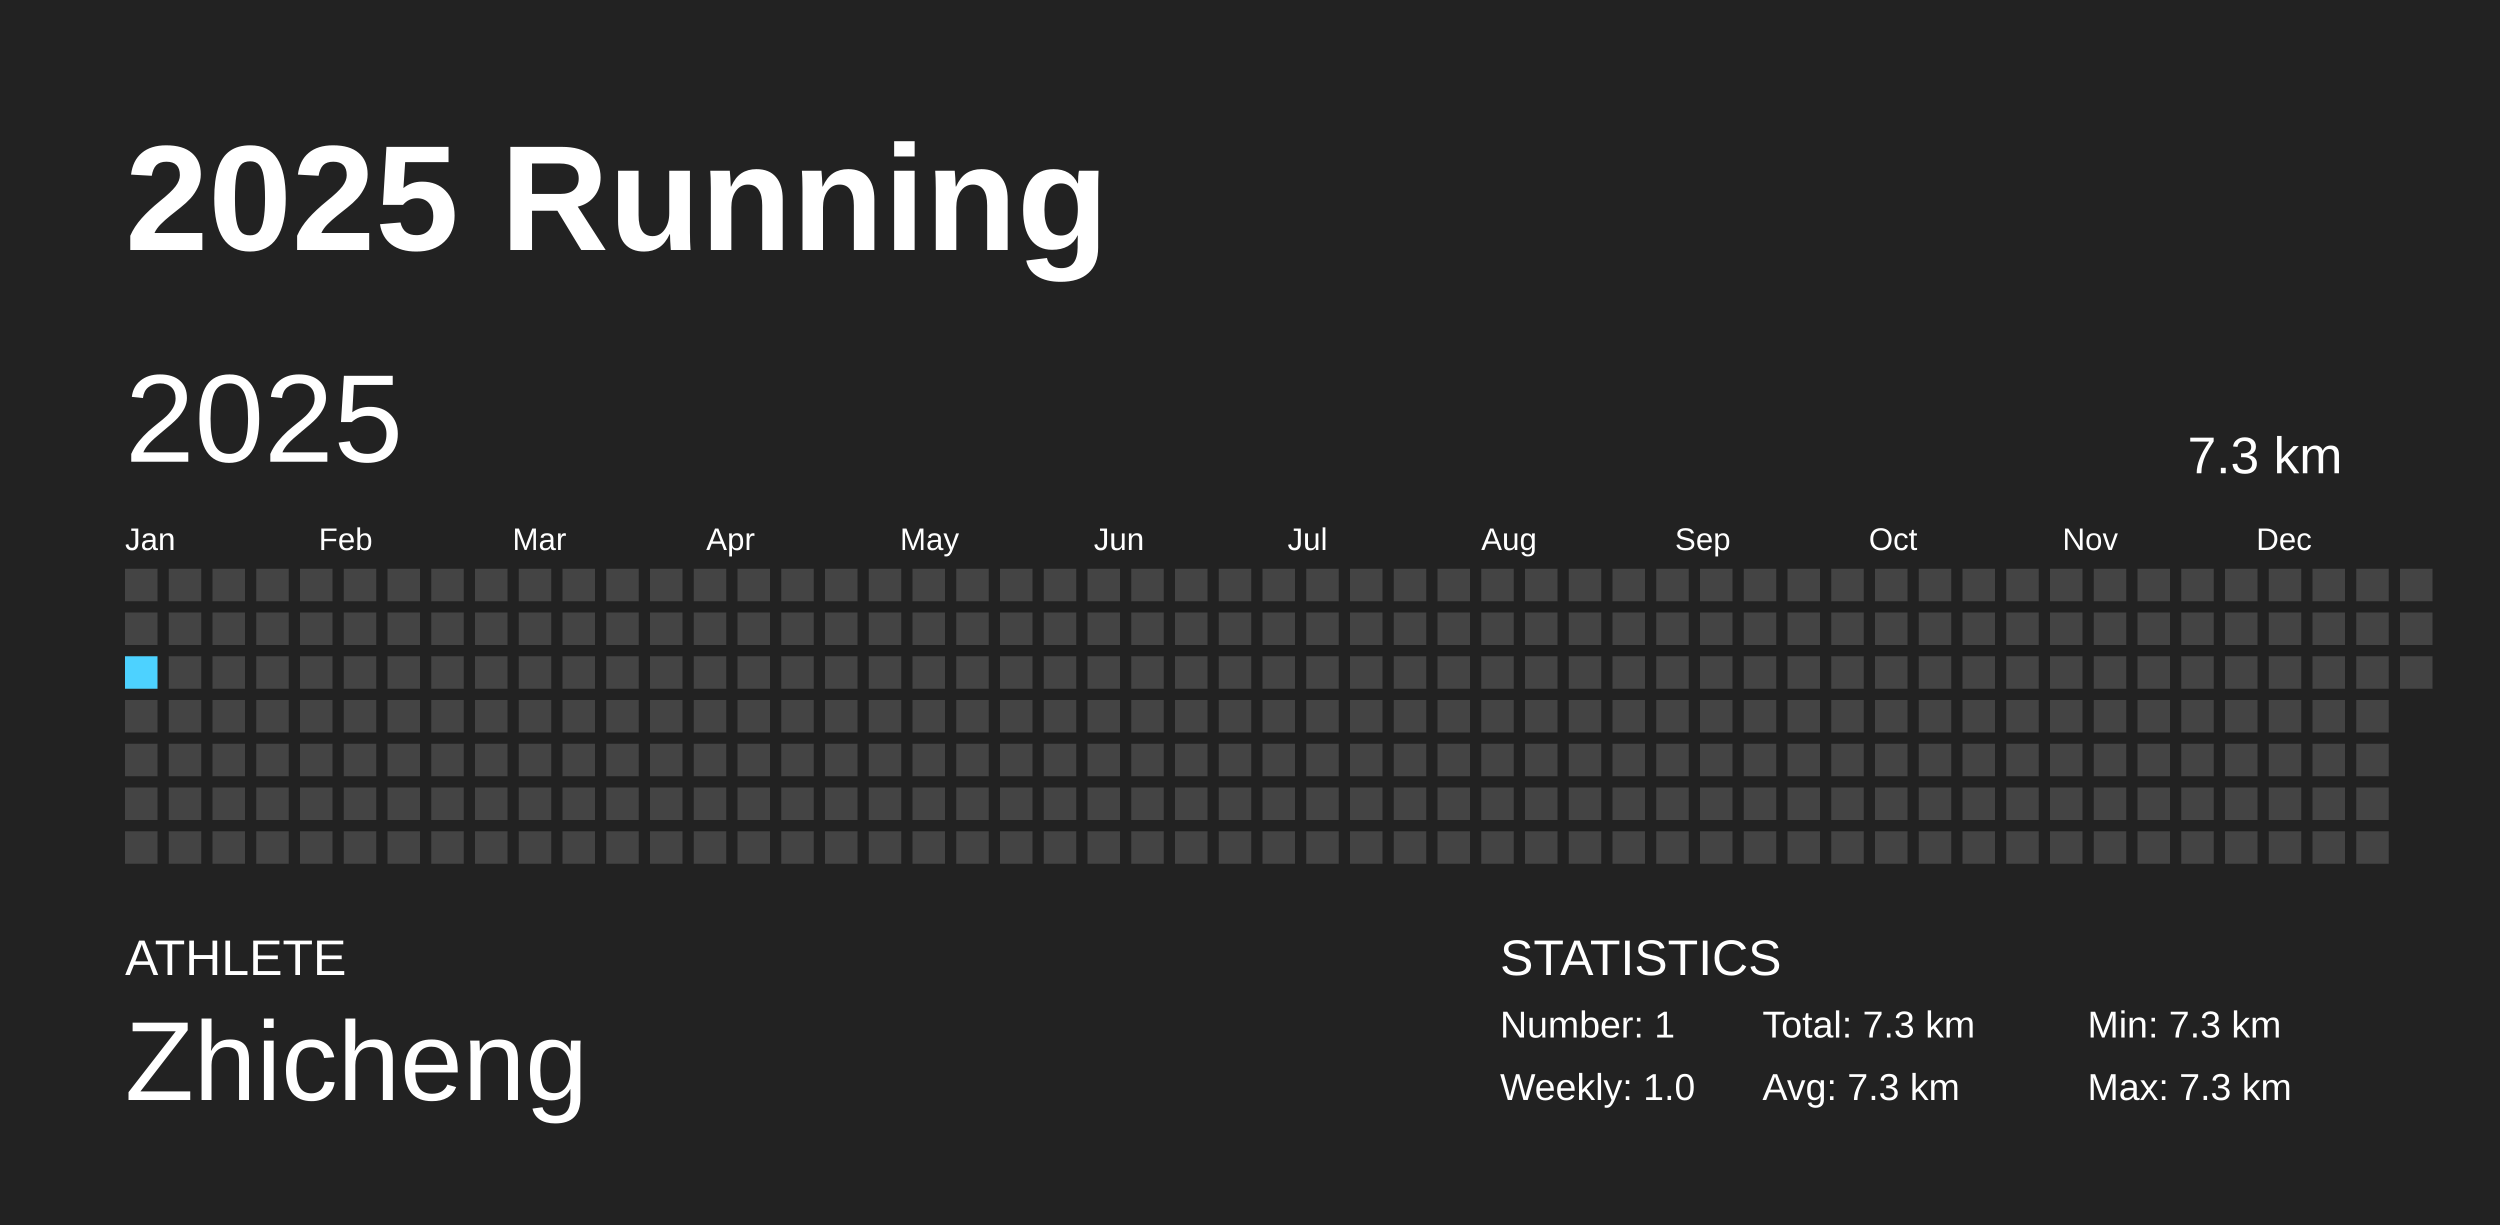
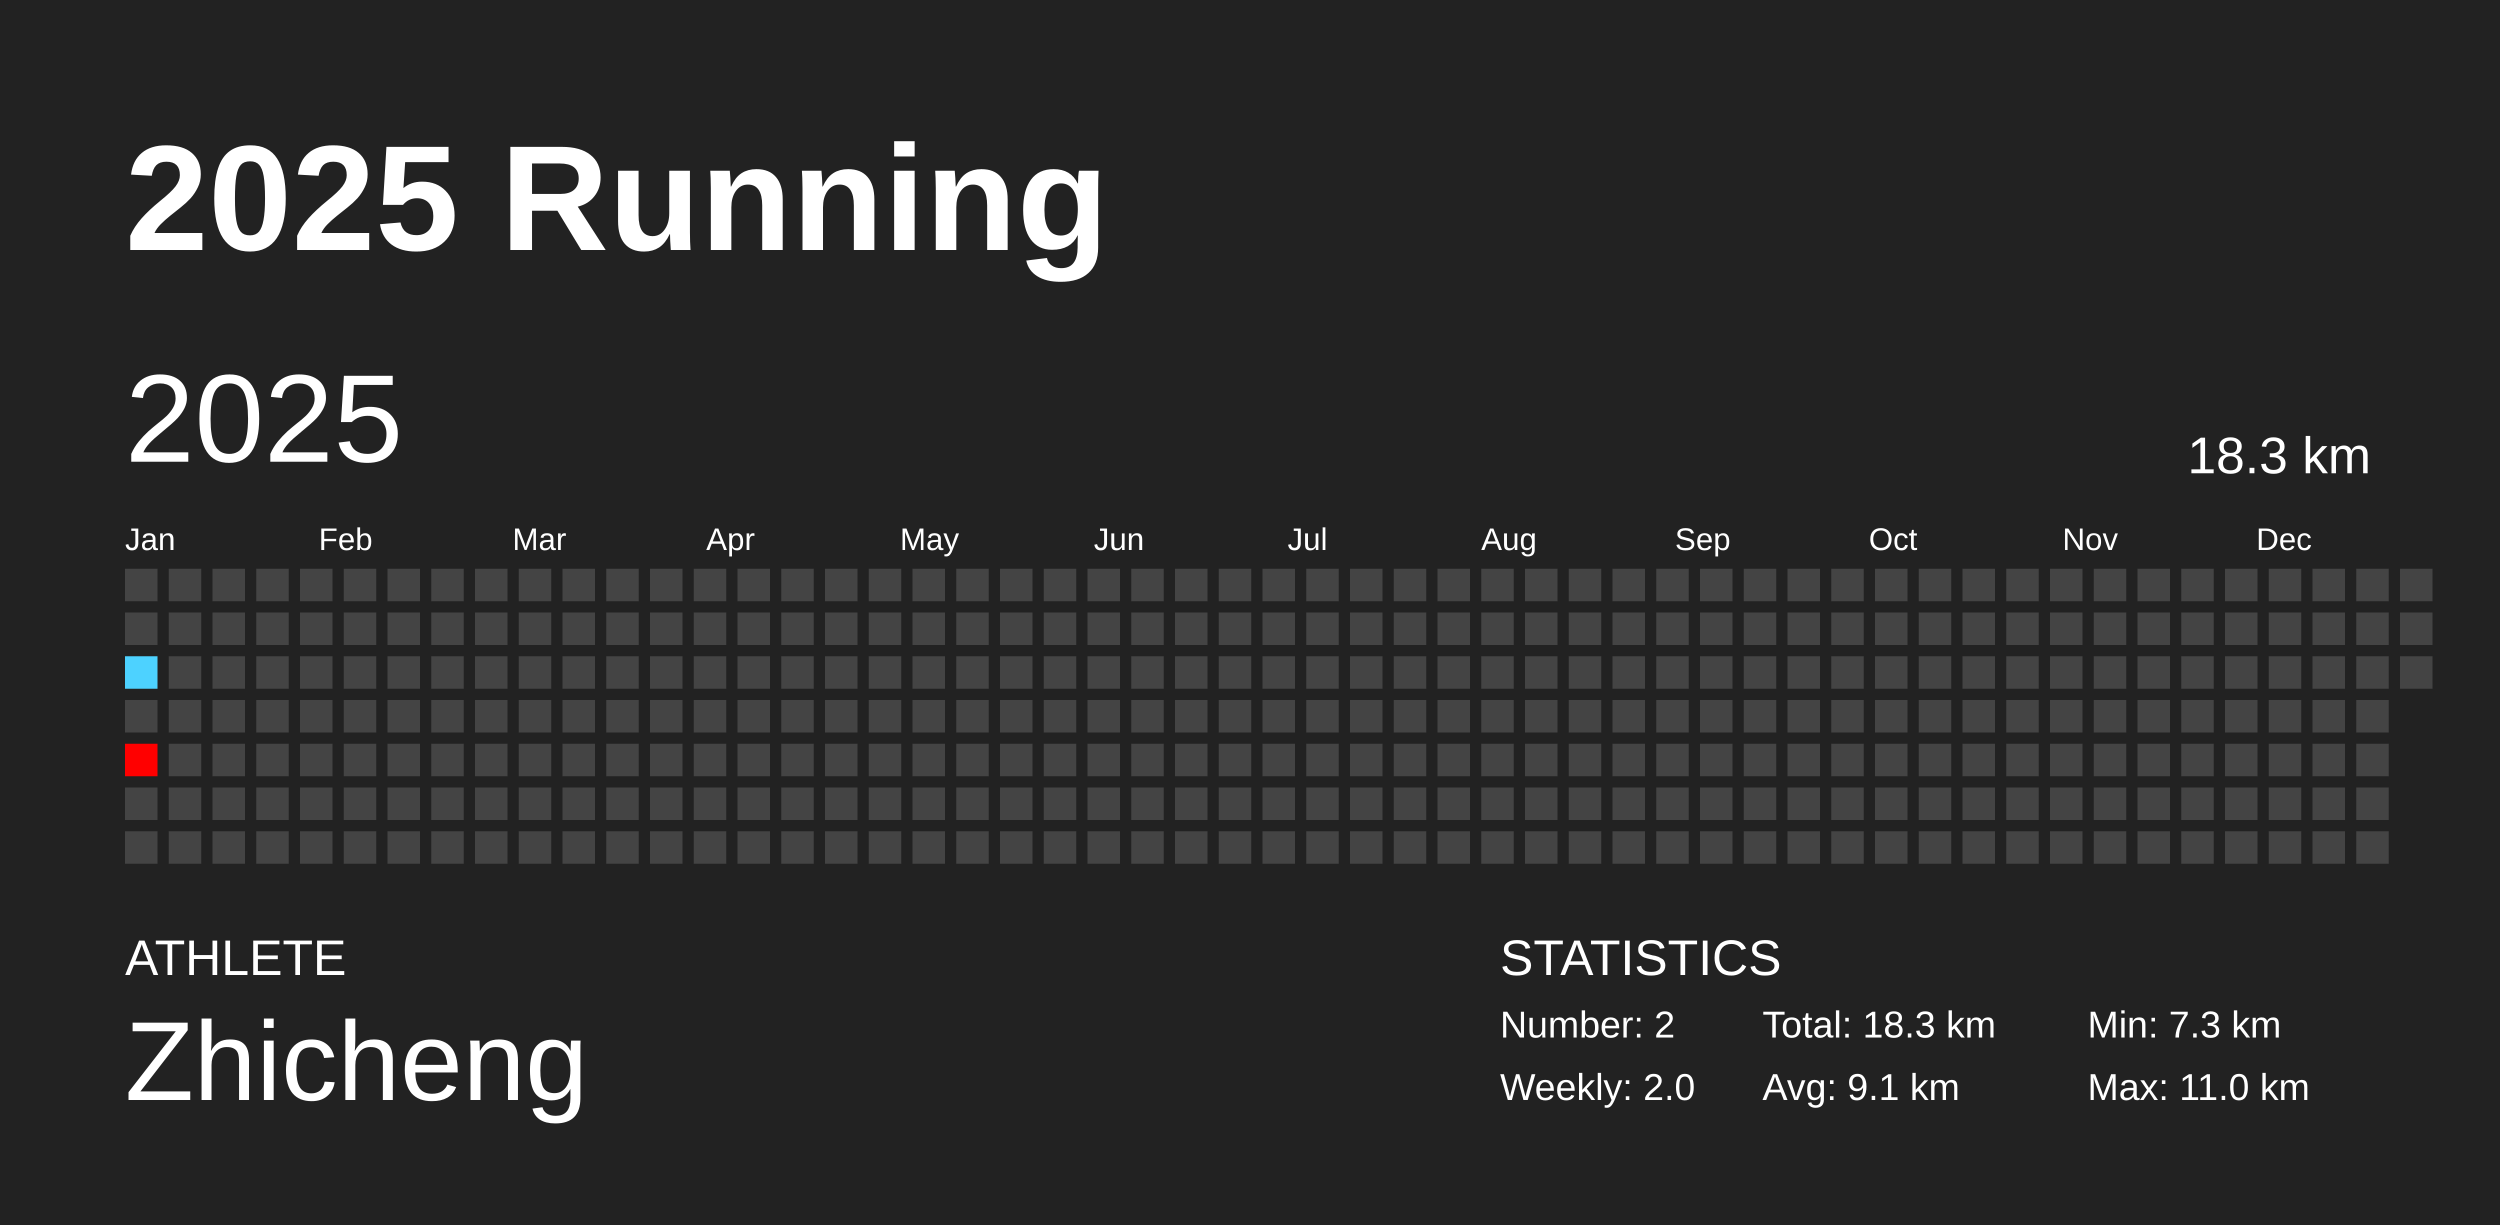
<svg xmlns="http://www.w3.org/2000/svg" baseProfile="full" height="98mm" version="1.1" viewBox="0,0,200,98" width="200mm">
  <defs />
  <rect fill="#222222" height="98" width="200" x="0" y="0" />
  <text fill="#FFFFFF" style="font-size:12px; font-family:Arial; font-weight:bold;" x="10" y="20">2025 Running</text>
  <text fill="#FFFFFF" style="font-size:4px; font-family:Arial" x="10" y="78">ATHLETE</text>
  <text fill="#FFFFFF" style="font-size:9px; font-family:Arial" x="10" y="88">Zhicheng</text>
  <text fill="#FFFFFF" style="font-size:4px; font-family:Arial" x="120" y="78">STATISTICS</text>
-   <text fill="#FFFFFF" style="font-size:3px; font-family:Arial" x="120" y="83">Number: 1</text>
-   <text fill="#FFFFFF" style="font-size:3px; font-family:Arial" x="120" y="88">Weekly: 1.0</text>
-   <text fill="#FFFFFF" style="font-size:3px; font-family:Arial" x="141" y="83">Total: 7.3 km</text>
-   <text fill="#FFFFFF" style="font-size:3px; font-family:Arial" x="141" y="88">Avg: 7.3 km</text>
+   <text fill="#FFFFFF" style="font-size:3px; font-family:Arial" x="120" y="83">Number: 2</text>
+   <text fill="#FFFFFF" style="font-size:3px; font-family:Arial" x="120" y="88">Weekly: 2.0</text>
+   <text fill="#FFFFFF" style="font-size:3px; font-family:Arial" x="141" y="83">Total: 18.3 km</text>
+   <text fill="#FFFFFF" style="font-size:3px; font-family:Arial" x="141" y="88">Avg: 9.1 km</text>
  <text fill="#FFFFFF" style="font-size:3px; font-family:Arial" x="167" y="83">Min: 7.3 km</text>
-   <text fill="#FFFFFF" style="font-size:3px; font-family:Arial" x="167" y="88">Max: 7.3 km</text>
+   <text fill="#FFFFFF" style="font-size:3px; font-family:Arial" x="167" y="88">Max: 11.0 km</text>
  <text dominant-baseline="hanging" fill="#FFFFFF" style="font-size:10.0px; font-family:Arial;" x="10" y="30">2025</text>
-   <text dominant-baseline="hanging" fill="#FFFFFF" style="font-size:4.125px; font-family:Arial;" x="175" y="35">7.3 km</text>
+   <text dominant-baseline="hanging" fill="#FFFFFF" style="font-size:4.125px; font-family:Arial;" x="175" y="35">18.3 km</text>
  <text fill="#FFFFFF" style="font-size:2.5px; font-family:Arial" x="10.0" y="44">Jan</text>
  <text fill="#FFFFFF" style="font-size:2.5px; font-family:Arial" x="25.5" y="44">Feb</text>
  <text fill="#FFFFFF" style="font-size:2.5px; font-family:Arial" x="41.0" y="44">Mar</text>
  <text fill="#FFFFFF" style="font-size:2.5px; font-family:Arial" x="56.5" y="44">Apr</text>
  <text fill="#FFFFFF" style="font-size:2.5px; font-family:Arial" x="72.0" y="44">May</text>
  <text fill="#FFFFFF" style="font-size:2.5px; font-family:Arial" x="87.5" y="44">Jun</text>
  <text fill="#FFFFFF" style="font-size:2.5px; font-family:Arial" x="103.0" y="44">Jul</text>
  <text fill="#FFFFFF" style="font-size:2.5px; font-family:Arial" x="118.5" y="44">Aug</text>
  <text fill="#FFFFFF" style="font-size:2.5px; font-family:Arial" x="134.0" y="44">Sep</text>
  <text fill="#FFFFFF" style="font-size:2.5px; font-family:Arial" x="149.5" y="44">Oct</text>
  <text fill="#FFFFFF" style="font-size:2.5px; font-family:Arial" x="165.0" y="44">Nov</text>
  <text fill="#FFFFFF" style="font-size:2.5px; font-family:Arial" x="180.5" y="44">Dec</text>
  <rect fill="#444444" height="2.6" width="2.6" x="10.0" y="45.5" />
  <rect fill="#444444" height="2.6" width="2.6" x="10.0" y="49.0" />
-   <rect fill="#4DD2FF" height="2.6" width="2.6" x="10.0" y="52.5" />
+   <rect fill="#4dd2ff" height="2.6" width="2.6" x="10.0" y="52.5" />
  <rect fill="#444444" height="2.6" width="2.6" x="10.0" y="56.0" />
-   <rect fill="#444444" height="2.6" width="2.6" x="10.0" y="59.5" />
+   <rect fill="#ff0000" height="2.6" width="2.6" x="10.0" y="59.5" />
  <rect fill="#444444" height="2.6" width="2.6" x="10.0" y="63.0" />
  <rect fill="#444444" height="2.6" width="2.6" x="10.0" y="66.5" />
  <rect fill="#444444" height="2.6" width="2.6" x="13.5" y="45.5" />
  <rect fill="#444444" height="2.6" width="2.6" x="13.5" y="49.0" />
  <rect fill="#444444" height="2.6" width="2.6" x="13.5" y="52.5" />
  <rect fill="#444444" height="2.6" width="2.6" x="13.5" y="56.0" />
  <rect fill="#444444" height="2.6" width="2.6" x="13.5" y="59.5" />
  <rect fill="#444444" height="2.6" width="2.6" x="13.5" y="63.0" />
  <rect fill="#444444" height="2.6" width="2.6" x="13.5" y="66.5" />
  <rect fill="#444444" height="2.6" width="2.6" x="17.0" y="45.5" />
  <rect fill="#444444" height="2.6" width="2.6" x="17.0" y="49.0" />
  <rect fill="#444444" height="2.6" width="2.6" x="17.0" y="52.5" />
  <rect fill="#444444" height="2.6" width="2.6" x="17.0" y="56.0" />
  <rect fill="#444444" height="2.6" width="2.6" x="17.0" y="59.5" />
  <rect fill="#444444" height="2.6" width="2.6" x="17.0" y="63.0" />
  <rect fill="#444444" height="2.6" width="2.6" x="17.0" y="66.5" />
  <rect fill="#444444" height="2.6" width="2.6" x="20.5" y="45.5" />
  <rect fill="#444444" height="2.6" width="2.6" x="20.5" y="49.0" />
  <rect fill="#444444" height="2.6" width="2.6" x="20.5" y="52.5" />
  <rect fill="#444444" height="2.6" width="2.6" x="20.5" y="56.0" />
  <rect fill="#444444" height="2.6" width="2.6" x="20.5" y="59.5" />
  <rect fill="#444444" height="2.6" width="2.6" x="20.5" y="63.0" />
  <rect fill="#444444" height="2.6" width="2.6" x="20.5" y="66.5" />
  <rect fill="#444444" height="2.6" width="2.6" x="24.0" y="45.5" />
  <rect fill="#444444" height="2.6" width="2.6" x="24.0" y="49.0" />
  <rect fill="#444444" height="2.6" width="2.6" x="24.0" y="52.5" />
  <rect fill="#444444" height="2.6" width="2.6" x="24.0" y="56.0" />
  <rect fill="#444444" height="2.6" width="2.6" x="24.0" y="59.5" />
  <rect fill="#444444" height="2.6" width="2.6" x="24.0" y="63.0" />
  <rect fill="#444444" height="2.6" width="2.6" x="24.0" y="66.5" />
  <rect fill="#444444" height="2.6" width="2.6" x="27.5" y="45.5" />
  <rect fill="#444444" height="2.6" width="2.6" x="27.5" y="49.0" />
  <rect fill="#444444" height="2.6" width="2.6" x="27.5" y="52.5" />
  <rect fill="#444444" height="2.6" width="2.6" x="27.5" y="56.0" />
  <rect fill="#444444" height="2.6" width="2.6" x="27.5" y="59.5" />
  <rect fill="#444444" height="2.6" width="2.6" x="27.5" y="63.0" />
  <rect fill="#444444" height="2.6" width="2.6" x="27.5" y="66.5" />
  <rect fill="#444444" height="2.6" width="2.6" x="31.0" y="45.5" />
  <rect fill="#444444" height="2.6" width="2.6" x="31.0" y="49.0" />
  <rect fill="#444444" height="2.6" width="2.6" x="31.0" y="52.5" />
  <rect fill="#444444" height="2.6" width="2.6" x="31.0" y="56.0" />
  <rect fill="#444444" height="2.6" width="2.6" x="31.0" y="59.5" />
  <rect fill="#444444" height="2.6" width="2.6" x="31.0" y="63.0" />
  <rect fill="#444444" height="2.6" width="2.6" x="31.0" y="66.5" />
  <rect fill="#444444" height="2.6" width="2.6" x="34.5" y="45.5" />
  <rect fill="#444444" height="2.6" width="2.6" x="34.5" y="49.0" />
  <rect fill="#444444" height="2.6" width="2.6" x="34.5" y="52.5" />
  <rect fill="#444444" height="2.6" width="2.6" x="34.5" y="56.0" />
  <rect fill="#444444" height="2.6" width="2.6" x="34.5" y="59.5" />
  <rect fill="#444444" height="2.6" width="2.6" x="34.5" y="63.0" />
  <rect fill="#444444" height="2.6" width="2.6" x="34.5" y="66.5" />
  <rect fill="#444444" height="2.6" width="2.6" x="38.0" y="45.5" />
  <rect fill="#444444" height="2.6" width="2.6" x="38.0" y="49.0" />
  <rect fill="#444444" height="2.6" width="2.6" x="38.0" y="52.5" />
  <rect fill="#444444" height="2.6" width="2.6" x="38.0" y="56.0" />
  <rect fill="#444444" height="2.6" width="2.6" x="38.0" y="59.5" />
  <rect fill="#444444" height="2.6" width="2.6" x="38.0" y="63.0" />
  <rect fill="#444444" height="2.6" width="2.6" x="38.0" y="66.5" />
  <rect fill="#444444" height="2.6" width="2.6" x="41.5" y="45.5" />
  <rect fill="#444444" height="2.6" width="2.6" x="41.5" y="49.0" />
  <rect fill="#444444" height="2.6" width="2.6" x="41.5" y="52.5" />
  <rect fill="#444444" height="2.6" width="2.6" x="41.5" y="56.0" />
  <rect fill="#444444" height="2.6" width="2.6" x="41.5" y="59.5" />
  <rect fill="#444444" height="2.6" width="2.6" x="41.5" y="63.0" />
  <rect fill="#444444" height="2.6" width="2.6" x="41.5" y="66.5" />
  <rect fill="#444444" height="2.6" width="2.6" x="45.0" y="45.5" />
  <rect fill="#444444" height="2.6" width="2.6" x="45.0" y="49.0" />
  <rect fill="#444444" height="2.6" width="2.6" x="45.0" y="52.5" />
  <rect fill="#444444" height="2.6" width="2.6" x="45.0" y="56.0" />
  <rect fill="#444444" height="2.6" width="2.6" x="45.0" y="59.5" />
  <rect fill="#444444" height="2.6" width="2.6" x="45.0" y="63.0" />
  <rect fill="#444444" height="2.6" width="2.6" x="45.0" y="66.5" />
  <rect fill="#444444" height="2.6" width="2.6" x="48.5" y="45.5" />
  <rect fill="#444444" height="2.6" width="2.6" x="48.5" y="49.0" />
  <rect fill="#444444" height="2.6" width="2.6" x="48.5" y="52.5" />
  <rect fill="#444444" height="2.6" width="2.6" x="48.5" y="56.0" />
  <rect fill="#444444" height="2.6" width="2.6" x="48.5" y="59.5" />
  <rect fill="#444444" height="2.6" width="2.6" x="48.5" y="63.0" />
  <rect fill="#444444" height="2.6" width="2.6" x="48.5" y="66.5" />
  <rect fill="#444444" height="2.6" width="2.6" x="52.0" y="45.5" />
  <rect fill="#444444" height="2.6" width="2.6" x="52.0" y="49.0" />
  <rect fill="#444444" height="2.6" width="2.6" x="52.0" y="52.5" />
  <rect fill="#444444" height="2.6" width="2.6" x="52.0" y="56.0" />
  <rect fill="#444444" height="2.6" width="2.6" x="52.0" y="59.5" />
  <rect fill="#444444" height="2.6" width="2.6" x="52.0" y="63.0" />
  <rect fill="#444444" height="2.6" width="2.6" x="52.0" y="66.5" />
  <rect fill="#444444" height="2.6" width="2.6" x="55.5" y="45.5" />
  <rect fill="#444444" height="2.6" width="2.6" x="55.5" y="49.0" />
  <rect fill="#444444" height="2.6" width="2.6" x="55.5" y="52.5" />
  <rect fill="#444444" height="2.6" width="2.6" x="55.5" y="56.0" />
  <rect fill="#444444" height="2.6" width="2.6" x="55.5" y="59.5" />
  <rect fill="#444444" height="2.6" width="2.6" x="55.5" y="63.0" />
  <rect fill="#444444" height="2.6" width="2.6" x="55.5" y="66.5" />
  <rect fill="#444444" height="2.6" width="2.6" x="59.0" y="45.5" />
  <rect fill="#444444" height="2.6" width="2.6" x="59.0" y="49.0" />
  <rect fill="#444444" height="2.6" width="2.6" x="59.0" y="52.5" />
  <rect fill="#444444" height="2.6" width="2.6" x="59.0" y="56.0" />
  <rect fill="#444444" height="2.6" width="2.6" x="59.0" y="59.5" />
  <rect fill="#444444" height="2.6" width="2.6" x="59.0" y="63.0" />
  <rect fill="#444444" height="2.6" width="2.6" x="59.0" y="66.5" />
  <rect fill="#444444" height="2.6" width="2.6" x="62.5" y="45.5" />
  <rect fill="#444444" height="2.6" width="2.6" x="62.5" y="49.0" />
  <rect fill="#444444" height="2.6" width="2.6" x="62.5" y="52.5" />
  <rect fill="#444444" height="2.6" width="2.6" x="62.5" y="56.0" />
  <rect fill="#444444" height="2.6" width="2.6" x="62.5" y="59.5" />
  <rect fill="#444444" height="2.6" width="2.6" x="62.5" y="63.0" />
  <rect fill="#444444" height="2.6" width="2.6" x="62.5" y="66.5" />
  <rect fill="#444444" height="2.6" width="2.6" x="66.0" y="45.5" />
  <rect fill="#444444" height="2.6" width="2.6" x="66.0" y="49.0" />
  <rect fill="#444444" height="2.6" width="2.6" x="66.0" y="52.5" />
  <rect fill="#444444" height="2.6" width="2.6" x="66.0" y="56.0" />
  <rect fill="#444444" height="2.6" width="2.6" x="66.0" y="59.5" />
  <rect fill="#444444" height="2.6" width="2.6" x="66.0" y="63.0" />
  <rect fill="#444444" height="2.6" width="2.6" x="66.0" y="66.5" />
  <rect fill="#444444" height="2.6" width="2.6" x="69.5" y="45.5" />
  <rect fill="#444444" height="2.6" width="2.6" x="69.5" y="49.0" />
  <rect fill="#444444" height="2.6" width="2.6" x="69.5" y="52.5" />
  <rect fill="#444444" height="2.6" width="2.6" x="69.5" y="56.0" />
  <rect fill="#444444" height="2.6" width="2.6" x="69.5" y="59.5" />
  <rect fill="#444444" height="2.6" width="2.6" x="69.5" y="63.0" />
  <rect fill="#444444" height="2.6" width="2.6" x="69.5" y="66.5" />
  <rect fill="#444444" height="2.6" width="2.6" x="73.0" y="45.5" />
  <rect fill="#444444" height="2.6" width="2.6" x="73.0" y="49.0" />
  <rect fill="#444444" height="2.6" width="2.6" x="73.0" y="52.5" />
  <rect fill="#444444" height="2.6" width="2.6" x="73.0" y="56.0" />
  <rect fill="#444444" height="2.6" width="2.6" x="73.0" y="59.5" />
  <rect fill="#444444" height="2.6" width="2.6" x="73.0" y="63.0" />
  <rect fill="#444444" height="2.6" width="2.6" x="73.0" y="66.5" />
  <rect fill="#444444" height="2.6" width="2.6" x="76.5" y="45.5" />
  <rect fill="#444444" height="2.6" width="2.6" x="76.5" y="49.0" />
  <rect fill="#444444" height="2.6" width="2.6" x="76.5" y="52.5" />
  <rect fill="#444444" height="2.6" width="2.6" x="76.5" y="56.0" />
  <rect fill="#444444" height="2.6" width="2.6" x="76.5" y="59.5" />
  <rect fill="#444444" height="2.6" width="2.6" x="76.5" y="63.0" />
  <rect fill="#444444" height="2.6" width="2.6" x="76.5" y="66.5" />
  <rect fill="#444444" height="2.6" width="2.6" x="80.0" y="45.5" />
  <rect fill="#444444" height="2.6" width="2.6" x="80.0" y="49.0" />
  <rect fill="#444444" height="2.6" width="2.6" x="80.0" y="52.5" />
  <rect fill="#444444" height="2.6" width="2.6" x="80.0" y="56.0" />
  <rect fill="#444444" height="2.6" width="2.6" x="80.0" y="59.5" />
  <rect fill="#444444" height="2.6" width="2.6" x="80.0" y="63.0" />
  <rect fill="#444444" height="2.6" width="2.6" x="80.0" y="66.5" />
  <rect fill="#444444" height="2.6" width="2.6" x="83.5" y="45.5" />
  <rect fill="#444444" height="2.6" width="2.6" x="83.5" y="49.0" />
  <rect fill="#444444" height="2.6" width="2.6" x="83.5" y="52.5" />
  <rect fill="#444444" height="2.6" width="2.6" x="83.5" y="56.0" />
  <rect fill="#444444" height="2.6" width="2.6" x="83.5" y="59.5" />
  <rect fill="#444444" height="2.6" width="2.6" x="83.5" y="63.0" />
  <rect fill="#444444" height="2.6" width="2.6" x="83.5" y="66.5" />
  <rect fill="#444444" height="2.6" width="2.6" x="87.0" y="45.5" />
  <rect fill="#444444" height="2.6" width="2.6" x="87.0" y="49.0" />
  <rect fill="#444444" height="2.6" width="2.6" x="87.0" y="52.5" />
  <rect fill="#444444" height="2.6" width="2.6" x="87.0" y="56.0" />
  <rect fill="#444444" height="2.6" width="2.6" x="87.0" y="59.5" />
  <rect fill="#444444" height="2.6" width="2.6" x="87.0" y="63.0" />
  <rect fill="#444444" height="2.6" width="2.6" x="87.0" y="66.5" />
  <rect fill="#444444" height="2.6" width="2.6" x="90.5" y="45.5" />
  <rect fill="#444444" height="2.6" width="2.6" x="90.5" y="49.0" />
  <rect fill="#444444" height="2.6" width="2.6" x="90.5" y="52.5" />
  <rect fill="#444444" height="2.6" width="2.6" x="90.5" y="56.0" />
  <rect fill="#444444" height="2.6" width="2.6" x="90.5" y="59.5" />
  <rect fill="#444444" height="2.6" width="2.6" x="90.5" y="63.0" />
  <rect fill="#444444" height="2.6" width="2.6" x="90.5" y="66.5" />
  <rect fill="#444444" height="2.6" width="2.6" x="94.0" y="45.5" />
  <rect fill="#444444" height="2.6" width="2.6" x="94.0" y="49.0" />
  <rect fill="#444444" height="2.6" width="2.6" x="94.0" y="52.5" />
  <rect fill="#444444" height="2.6" width="2.6" x="94.0" y="56.0" />
  <rect fill="#444444" height="2.6" width="2.6" x="94.0" y="59.5" />
  <rect fill="#444444" height="2.6" width="2.6" x="94.0" y="63.0" />
  <rect fill="#444444" height="2.6" width="2.6" x="94.0" y="66.5" />
  <rect fill="#444444" height="2.6" width="2.6" x="97.5" y="45.5" />
  <rect fill="#444444" height="2.6" width="2.6" x="97.5" y="49.0" />
  <rect fill="#444444" height="2.6" width="2.6" x="97.5" y="52.5" />
  <rect fill="#444444" height="2.6" width="2.6" x="97.5" y="56.0" />
  <rect fill="#444444" height="2.6" width="2.6" x="97.5" y="59.5" />
  <rect fill="#444444" height="2.6" width="2.6" x="97.5" y="63.0" />
  <rect fill="#444444" height="2.6" width="2.6" x="97.5" y="66.5" />
  <rect fill="#444444" height="2.6" width="2.6" x="101.0" y="45.5" />
  <rect fill="#444444" height="2.6" width="2.6" x="101.0" y="49.0" />
  <rect fill="#444444" height="2.6" width="2.6" x="101.0" y="52.5" />
  <rect fill="#444444" height="2.6" width="2.6" x="101.0" y="56.0" />
  <rect fill="#444444" height="2.6" width="2.6" x="101.0" y="59.5" />
  <rect fill="#444444" height="2.6" width="2.6" x="101.0" y="63.0" />
  <rect fill="#444444" height="2.6" width="2.6" x="101.0" y="66.5" />
  <rect fill="#444444" height="2.6" width="2.6" x="104.5" y="45.5" />
  <rect fill="#444444" height="2.6" width="2.6" x="104.5" y="49.0" />
  <rect fill="#444444" height="2.6" width="2.6" x="104.5" y="52.5" />
  <rect fill="#444444" height="2.6" width="2.6" x="104.5" y="56.0" />
  <rect fill="#444444" height="2.6" width="2.6" x="104.5" y="59.5" />
  <rect fill="#444444" height="2.6" width="2.6" x="104.5" y="63.0" />
  <rect fill="#444444" height="2.6" width="2.6" x="104.5" y="66.5" />
  <rect fill="#444444" height="2.6" width="2.6" x="108.0" y="45.5" />
  <rect fill="#444444" height="2.6" width="2.6" x="108.0" y="49.0" />
  <rect fill="#444444" height="2.6" width="2.6" x="108.0" y="52.5" />
  <rect fill="#444444" height="2.6" width="2.6" x="108.0" y="56.0" />
  <rect fill="#444444" height="2.6" width="2.6" x="108.0" y="59.5" />
  <rect fill="#444444" height="2.6" width="2.6" x="108.0" y="63.0" />
  <rect fill="#444444" height="2.6" width="2.6" x="108.0" y="66.5" />
  <rect fill="#444444" height="2.6" width="2.6" x="111.5" y="45.5" />
  <rect fill="#444444" height="2.6" width="2.6" x="111.5" y="49.0" />
  <rect fill="#444444" height="2.6" width="2.6" x="111.5" y="52.5" />
  <rect fill="#444444" height="2.6" width="2.6" x="111.5" y="56.0" />
  <rect fill="#444444" height="2.6" width="2.6" x="111.5" y="59.5" />
  <rect fill="#444444" height="2.6" width="2.6" x="111.5" y="63.0" />
  <rect fill="#444444" height="2.6" width="2.6" x="111.5" y="66.5" />
  <rect fill="#444444" height="2.6" width="2.6" x="115.0" y="45.5" />
  <rect fill="#444444" height="2.6" width="2.6" x="115.0" y="49.0" />
  <rect fill="#444444" height="2.6" width="2.6" x="115.0" y="52.5" />
  <rect fill="#444444" height="2.6" width="2.6" x="115.0" y="56.0" />
  <rect fill="#444444" height="2.6" width="2.6" x="115.0" y="59.5" />
  <rect fill="#444444" height="2.6" width="2.6" x="115.0" y="63.0" />
  <rect fill="#444444" height="2.6" width="2.6" x="115.0" y="66.5" />
  <rect fill="#444444" height="2.6" width="2.6" x="118.5" y="45.5" />
  <rect fill="#444444" height="2.6" width="2.6" x="118.5" y="49.0" />
  <rect fill="#444444" height="2.6" width="2.6" x="118.5" y="52.5" />
  <rect fill="#444444" height="2.6" width="2.6" x="118.5" y="56.0" />
  <rect fill="#444444" height="2.6" width="2.6" x="118.5" y="59.5" />
  <rect fill="#444444" height="2.6" width="2.6" x="118.5" y="63.0" />
  <rect fill="#444444" height="2.6" width="2.6" x="118.5" y="66.5" />
  <rect fill="#444444" height="2.6" width="2.6" x="122.0" y="45.5" />
  <rect fill="#444444" height="2.6" width="2.6" x="122.0" y="49.0" />
  <rect fill="#444444" height="2.6" width="2.6" x="122.0" y="52.5" />
  <rect fill="#444444" height="2.6" width="2.6" x="122.0" y="56.0" />
  <rect fill="#444444" height="2.6" width="2.6" x="122.0" y="59.5" />
  <rect fill="#444444" height="2.6" width="2.6" x="122.0" y="63.0" />
  <rect fill="#444444" height="2.6" width="2.6" x="122.0" y="66.5" />
  <rect fill="#444444" height="2.6" width="2.6" x="125.5" y="45.5" />
  <rect fill="#444444" height="2.6" width="2.6" x="125.5" y="49.0" />
  <rect fill="#444444" height="2.6" width="2.6" x="125.5" y="52.5" />
  <rect fill="#444444" height="2.6" width="2.6" x="125.5" y="56.0" />
  <rect fill="#444444" height="2.6" width="2.6" x="125.5" y="59.5" />
  <rect fill="#444444" height="2.6" width="2.6" x="125.5" y="63.0" />
  <rect fill="#444444" height="2.6" width="2.6" x="125.5" y="66.5" />
  <rect fill="#444444" height="2.6" width="2.6" x="129.0" y="45.5" />
  <rect fill="#444444" height="2.6" width="2.6" x="129.0" y="49.0" />
  <rect fill="#444444" height="2.6" width="2.6" x="129.0" y="52.5" />
  <rect fill="#444444" height="2.6" width="2.6" x="129.0" y="56.0" />
  <rect fill="#444444" height="2.6" width="2.6" x="129.0" y="59.5" />
  <rect fill="#444444" height="2.6" width="2.6" x="129.0" y="63.0" />
  <rect fill="#444444" height="2.6" width="2.6" x="129.0" y="66.5" />
  <rect fill="#444444" height="2.6" width="2.6" x="132.5" y="45.5" />
  <rect fill="#444444" height="2.6" width="2.6" x="132.5" y="49.0" />
  <rect fill="#444444" height="2.6" width="2.6" x="132.5" y="52.5" />
  <rect fill="#444444" height="2.6" width="2.6" x="132.5" y="56.0" />
  <rect fill="#444444" height="2.6" width="2.6" x="132.5" y="59.5" />
  <rect fill="#444444" height="2.6" width="2.6" x="132.5" y="63.0" />
  <rect fill="#444444" height="2.6" width="2.6" x="132.5" y="66.5" />
  <rect fill="#444444" height="2.6" width="2.6" x="136.0" y="45.5" />
  <rect fill="#444444" height="2.6" width="2.6" x="136.0" y="49.0" />
  <rect fill="#444444" height="2.6" width="2.6" x="136.0" y="52.5" />
  <rect fill="#444444" height="2.6" width="2.6" x="136.0" y="56.0" />
  <rect fill="#444444" height="2.6" width="2.6" x="136.0" y="59.5" />
  <rect fill="#444444" height="2.6" width="2.6" x="136.0" y="63.0" />
  <rect fill="#444444" height="2.6" width="2.6" x="136.0" y="66.5" />
  <rect fill="#444444" height="2.6" width="2.6" x="139.5" y="45.5" />
  <rect fill="#444444" height="2.6" width="2.6" x="139.5" y="49.0" />
  <rect fill="#444444" height="2.6" width="2.6" x="139.5" y="52.5" />
  <rect fill="#444444" height="2.6" width="2.6" x="139.5" y="56.0" />
  <rect fill="#444444" height="2.6" width="2.6" x="139.5" y="59.5" />
  <rect fill="#444444" height="2.6" width="2.6" x="139.5" y="63.0" />
  <rect fill="#444444" height="2.6" width="2.6" x="139.5" y="66.5" />
  <rect fill="#444444" height="2.6" width="2.6" x="143.0" y="45.5" />
  <rect fill="#444444" height="2.6" width="2.6" x="143.0" y="49.0" />
  <rect fill="#444444" height="2.6" width="2.6" x="143.0" y="52.5" />
  <rect fill="#444444" height="2.6" width="2.6" x="143.0" y="56.0" />
  <rect fill="#444444" height="2.6" width="2.6" x="143.0" y="59.5" />
  <rect fill="#444444" height="2.6" width="2.6" x="143.0" y="63.0" />
  <rect fill="#444444" height="2.6" width="2.6" x="143.0" y="66.5" />
  <rect fill="#444444" height="2.6" width="2.6" x="146.5" y="45.5" />
  <rect fill="#444444" height="2.6" width="2.6" x="146.5" y="49.0" />
  <rect fill="#444444" height="2.6" width="2.6" x="146.5" y="52.5" />
  <rect fill="#444444" height="2.6" width="2.6" x="146.5" y="56.0" />
  <rect fill="#444444" height="2.6" width="2.6" x="146.5" y="59.5" />
  <rect fill="#444444" height="2.6" width="2.6" x="146.5" y="63.0" />
  <rect fill="#444444" height="2.6" width="2.6" x="146.5" y="66.5" />
  <rect fill="#444444" height="2.6" width="2.6" x="150.0" y="45.5" />
  <rect fill="#444444" height="2.6" width="2.6" x="150.0" y="49.0" />
  <rect fill="#444444" height="2.6" width="2.6" x="150.0" y="52.5" />
  <rect fill="#444444" height="2.6" width="2.6" x="150.0" y="56.0" />
  <rect fill="#444444" height="2.6" width="2.6" x="150.0" y="59.5" />
  <rect fill="#444444" height="2.6" width="2.6" x="150.0" y="63.0" />
  <rect fill="#444444" height="2.6" width="2.6" x="150.0" y="66.5" />
  <rect fill="#444444" height="2.6" width="2.6" x="153.5" y="45.5" />
  <rect fill="#444444" height="2.6" width="2.6" x="153.5" y="49.0" />
  <rect fill="#444444" height="2.6" width="2.6" x="153.5" y="52.5" />
  <rect fill="#444444" height="2.6" width="2.6" x="153.5" y="56.0" />
  <rect fill="#444444" height="2.6" width="2.6" x="153.5" y="59.5" />
  <rect fill="#444444" height="2.6" width="2.6" x="153.5" y="63.0" />
  <rect fill="#444444" height="2.6" width="2.6" x="153.5" y="66.5" />
  <rect fill="#444444" height="2.6" width="2.6" x="157.0" y="45.5" />
  <rect fill="#444444" height="2.6" width="2.6" x="157.0" y="49.0" />
  <rect fill="#444444" height="2.6" width="2.6" x="157.0" y="52.5" />
  <rect fill="#444444" height="2.6" width="2.6" x="157.0" y="56.0" />
  <rect fill="#444444" height="2.6" width="2.6" x="157.0" y="59.5" />
  <rect fill="#444444" height="2.6" width="2.6" x="157.0" y="63.0" />
  <rect fill="#444444" height="2.6" width="2.6" x="157.0" y="66.5" />
  <rect fill="#444444" height="2.6" width="2.6" x="160.5" y="45.5" />
  <rect fill="#444444" height="2.6" width="2.6" x="160.5" y="49.0" />
  <rect fill="#444444" height="2.6" width="2.6" x="160.5" y="52.5" />
  <rect fill="#444444" height="2.6" width="2.6" x="160.5" y="56.0" />
  <rect fill="#444444" height="2.6" width="2.6" x="160.5" y="59.5" />
  <rect fill="#444444" height="2.6" width="2.6" x="160.5" y="63.0" />
  <rect fill="#444444" height="2.6" width="2.6" x="160.5" y="66.5" />
  <rect fill="#444444" height="2.6" width="2.6" x="164.0" y="45.5" />
  <rect fill="#444444" height="2.6" width="2.6" x="164.0" y="49.0" />
  <rect fill="#444444" height="2.6" width="2.6" x="164.0" y="52.5" />
  <rect fill="#444444" height="2.6" width="2.6" x="164.0" y="56.0" />
  <rect fill="#444444" height="2.6" width="2.6" x="164.0" y="59.5" />
  <rect fill="#444444" height="2.6" width="2.6" x="164.0" y="63.0" />
  <rect fill="#444444" height="2.6" width="2.6" x="164.0" y="66.5" />
  <rect fill="#444444" height="2.6" width="2.6" x="167.5" y="45.5" />
  <rect fill="#444444" height="2.6" width="2.6" x="167.5" y="49.0" />
  <rect fill="#444444" height="2.6" width="2.6" x="167.5" y="52.5" />
  <rect fill="#444444" height="2.6" width="2.6" x="167.5" y="56.0" />
  <rect fill="#444444" height="2.6" width="2.6" x="167.5" y="59.5" />
  <rect fill="#444444" height="2.6" width="2.6" x="167.5" y="63.0" />
  <rect fill="#444444" height="2.6" width="2.6" x="167.5" y="66.5" />
  <rect fill="#444444" height="2.6" width="2.6" x="171.0" y="45.5" />
  <rect fill="#444444" height="2.6" width="2.6" x="171.0" y="49.0" />
  <rect fill="#444444" height="2.6" width="2.6" x="171.0" y="52.5" />
  <rect fill="#444444" height="2.6" width="2.6" x="171.0" y="56.0" />
  <rect fill="#444444" height="2.6" width="2.6" x="171.0" y="59.5" />
  <rect fill="#444444" height="2.6" width="2.6" x="171.0" y="63.0" />
  <rect fill="#444444" height="2.6" width="2.6" x="171.0" y="66.5" />
  <rect fill="#444444" height="2.6" width="2.6" x="174.5" y="45.5" />
  <rect fill="#444444" height="2.6" width="2.6" x="174.5" y="49.0" />
  <rect fill="#444444" height="2.6" width="2.6" x="174.5" y="52.5" />
  <rect fill="#444444" height="2.6" width="2.6" x="174.5" y="56.0" />
  <rect fill="#444444" height="2.6" width="2.6" x="174.5" y="59.5" />
  <rect fill="#444444" height="2.6" width="2.6" x="174.5" y="63.0" />
  <rect fill="#444444" height="2.6" width="2.6" x="174.5" y="66.5" />
  <rect fill="#444444" height="2.6" width="2.6" x="178.0" y="45.5" />
  <rect fill="#444444" height="2.6" width="2.6" x="178.0" y="49.0" />
  <rect fill="#444444" height="2.6" width="2.6" x="178.0" y="52.5" />
  <rect fill="#444444" height="2.6" width="2.6" x="178.0" y="56.0" />
  <rect fill="#444444" height="2.6" width="2.6" x="178.0" y="59.5" />
  <rect fill="#444444" height="2.6" width="2.6" x="178.0" y="63.0" />
  <rect fill="#444444" height="2.6" width="2.6" x="178.0" y="66.5" />
  <rect fill="#444444" height="2.6" width="2.6" x="181.5" y="45.5" />
  <rect fill="#444444" height="2.6" width="2.6" x="181.5" y="49.0" />
  <rect fill="#444444" height="2.6" width="2.6" x="181.5" y="52.5" />
  <rect fill="#444444" height="2.6" width="2.6" x="181.5" y="56.0" />
  <rect fill="#444444" height="2.6" width="2.6" x="181.5" y="59.5" />
  <rect fill="#444444" height="2.6" width="2.6" x="181.5" y="63.0" />
  <rect fill="#444444" height="2.6" width="2.6" x="181.5" y="66.5" />
  <rect fill="#444444" height="2.6" width="2.6" x="185.0" y="45.5" />
  <rect fill="#444444" height="2.6" width="2.6" x="185.0" y="49.0" />
  <rect fill="#444444" height="2.6" width="2.6" x="185.0" y="52.5" />
  <rect fill="#444444" height="2.6" width="2.6" x="185.0" y="56.0" />
  <rect fill="#444444" height="2.6" width="2.6" x="185.0" y="59.5" />
  <rect fill="#444444" height="2.6" width="2.6" x="185.0" y="63.0" />
  <rect fill="#444444" height="2.6" width="2.6" x="185.0" y="66.5" />
  <rect fill="#444444" height="2.6" width="2.6" x="188.5" y="45.5" />
  <rect fill="#444444" height="2.6" width="2.6" x="188.5" y="49.0" />
  <rect fill="#444444" height="2.6" width="2.6" x="188.5" y="52.5" />
  <rect fill="#444444" height="2.6" width="2.6" x="188.5" y="56.0" />
  <rect fill="#444444" height="2.6" width="2.6" x="188.5" y="59.5" />
  <rect fill="#444444" height="2.6" width="2.6" x="188.5" y="63.0" />
  <rect fill="#444444" height="2.6" width="2.6" x="188.5" y="66.5" />
  <rect fill="#444444" height="2.6" width="2.6" x="192.0" y="45.5" />
  <rect fill="#444444" height="2.6" width="2.6" x="192.0" y="49.0" />
  <rect fill="#444444" height="2.6" width="2.6" x="192.0" y="52.5" />
</svg>
